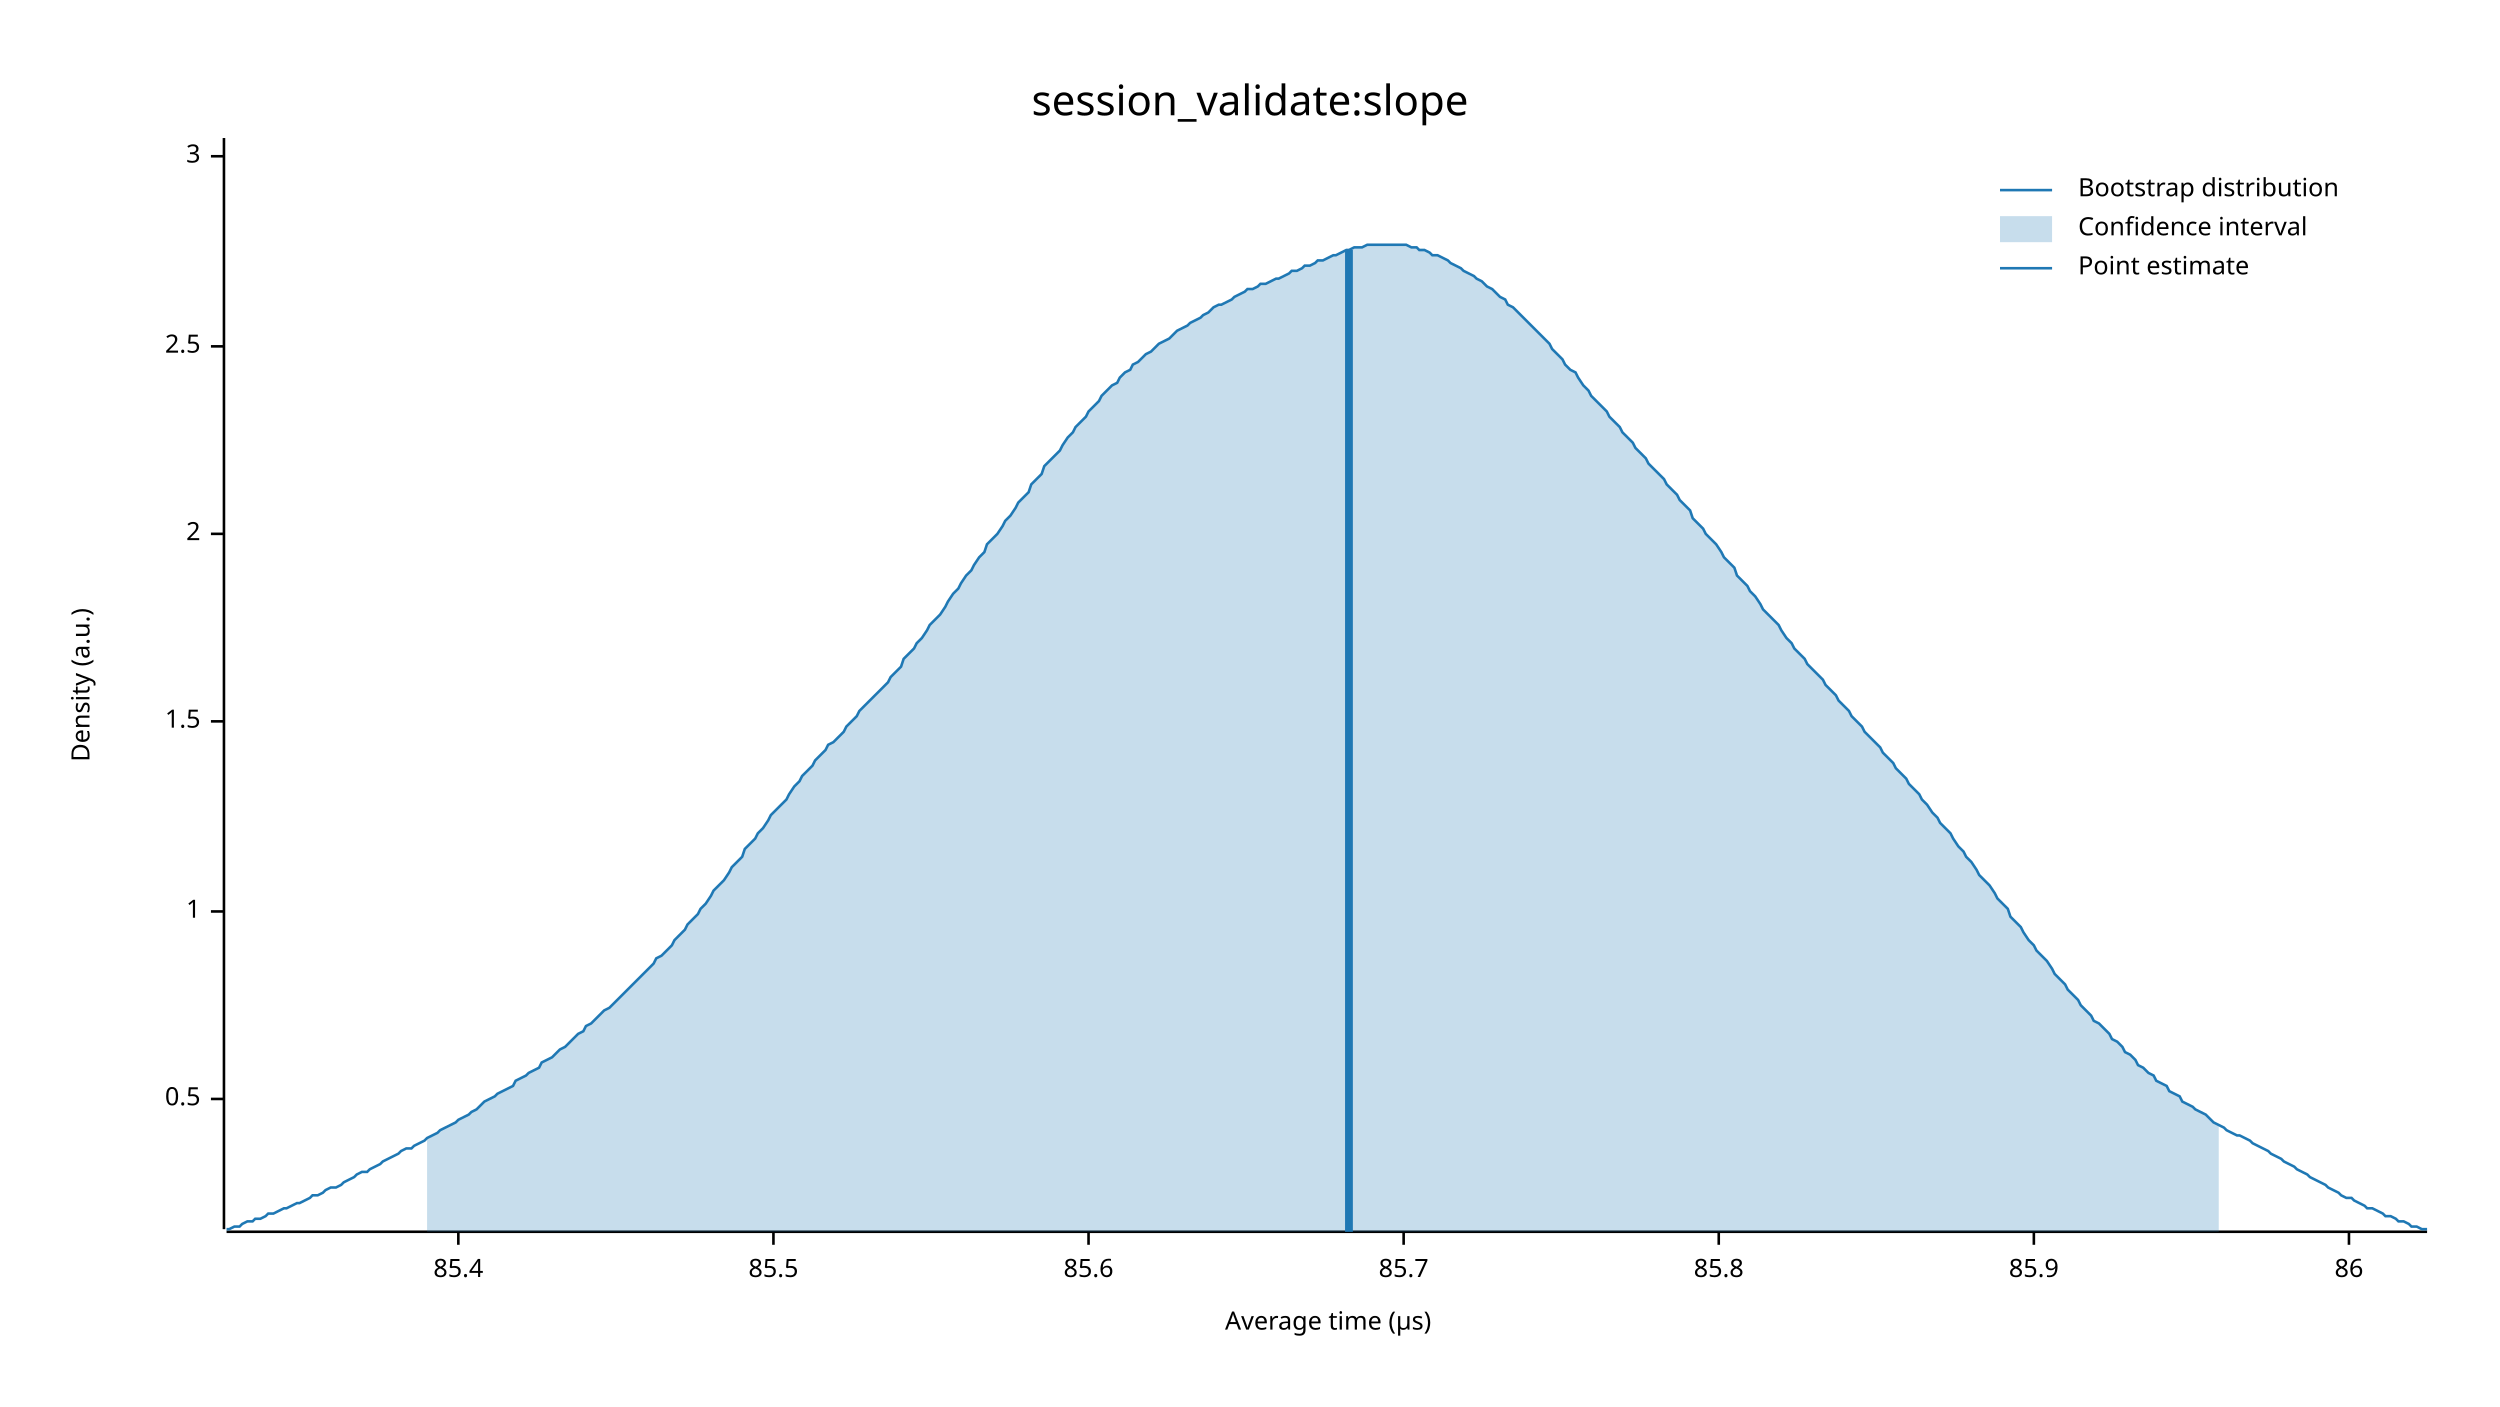
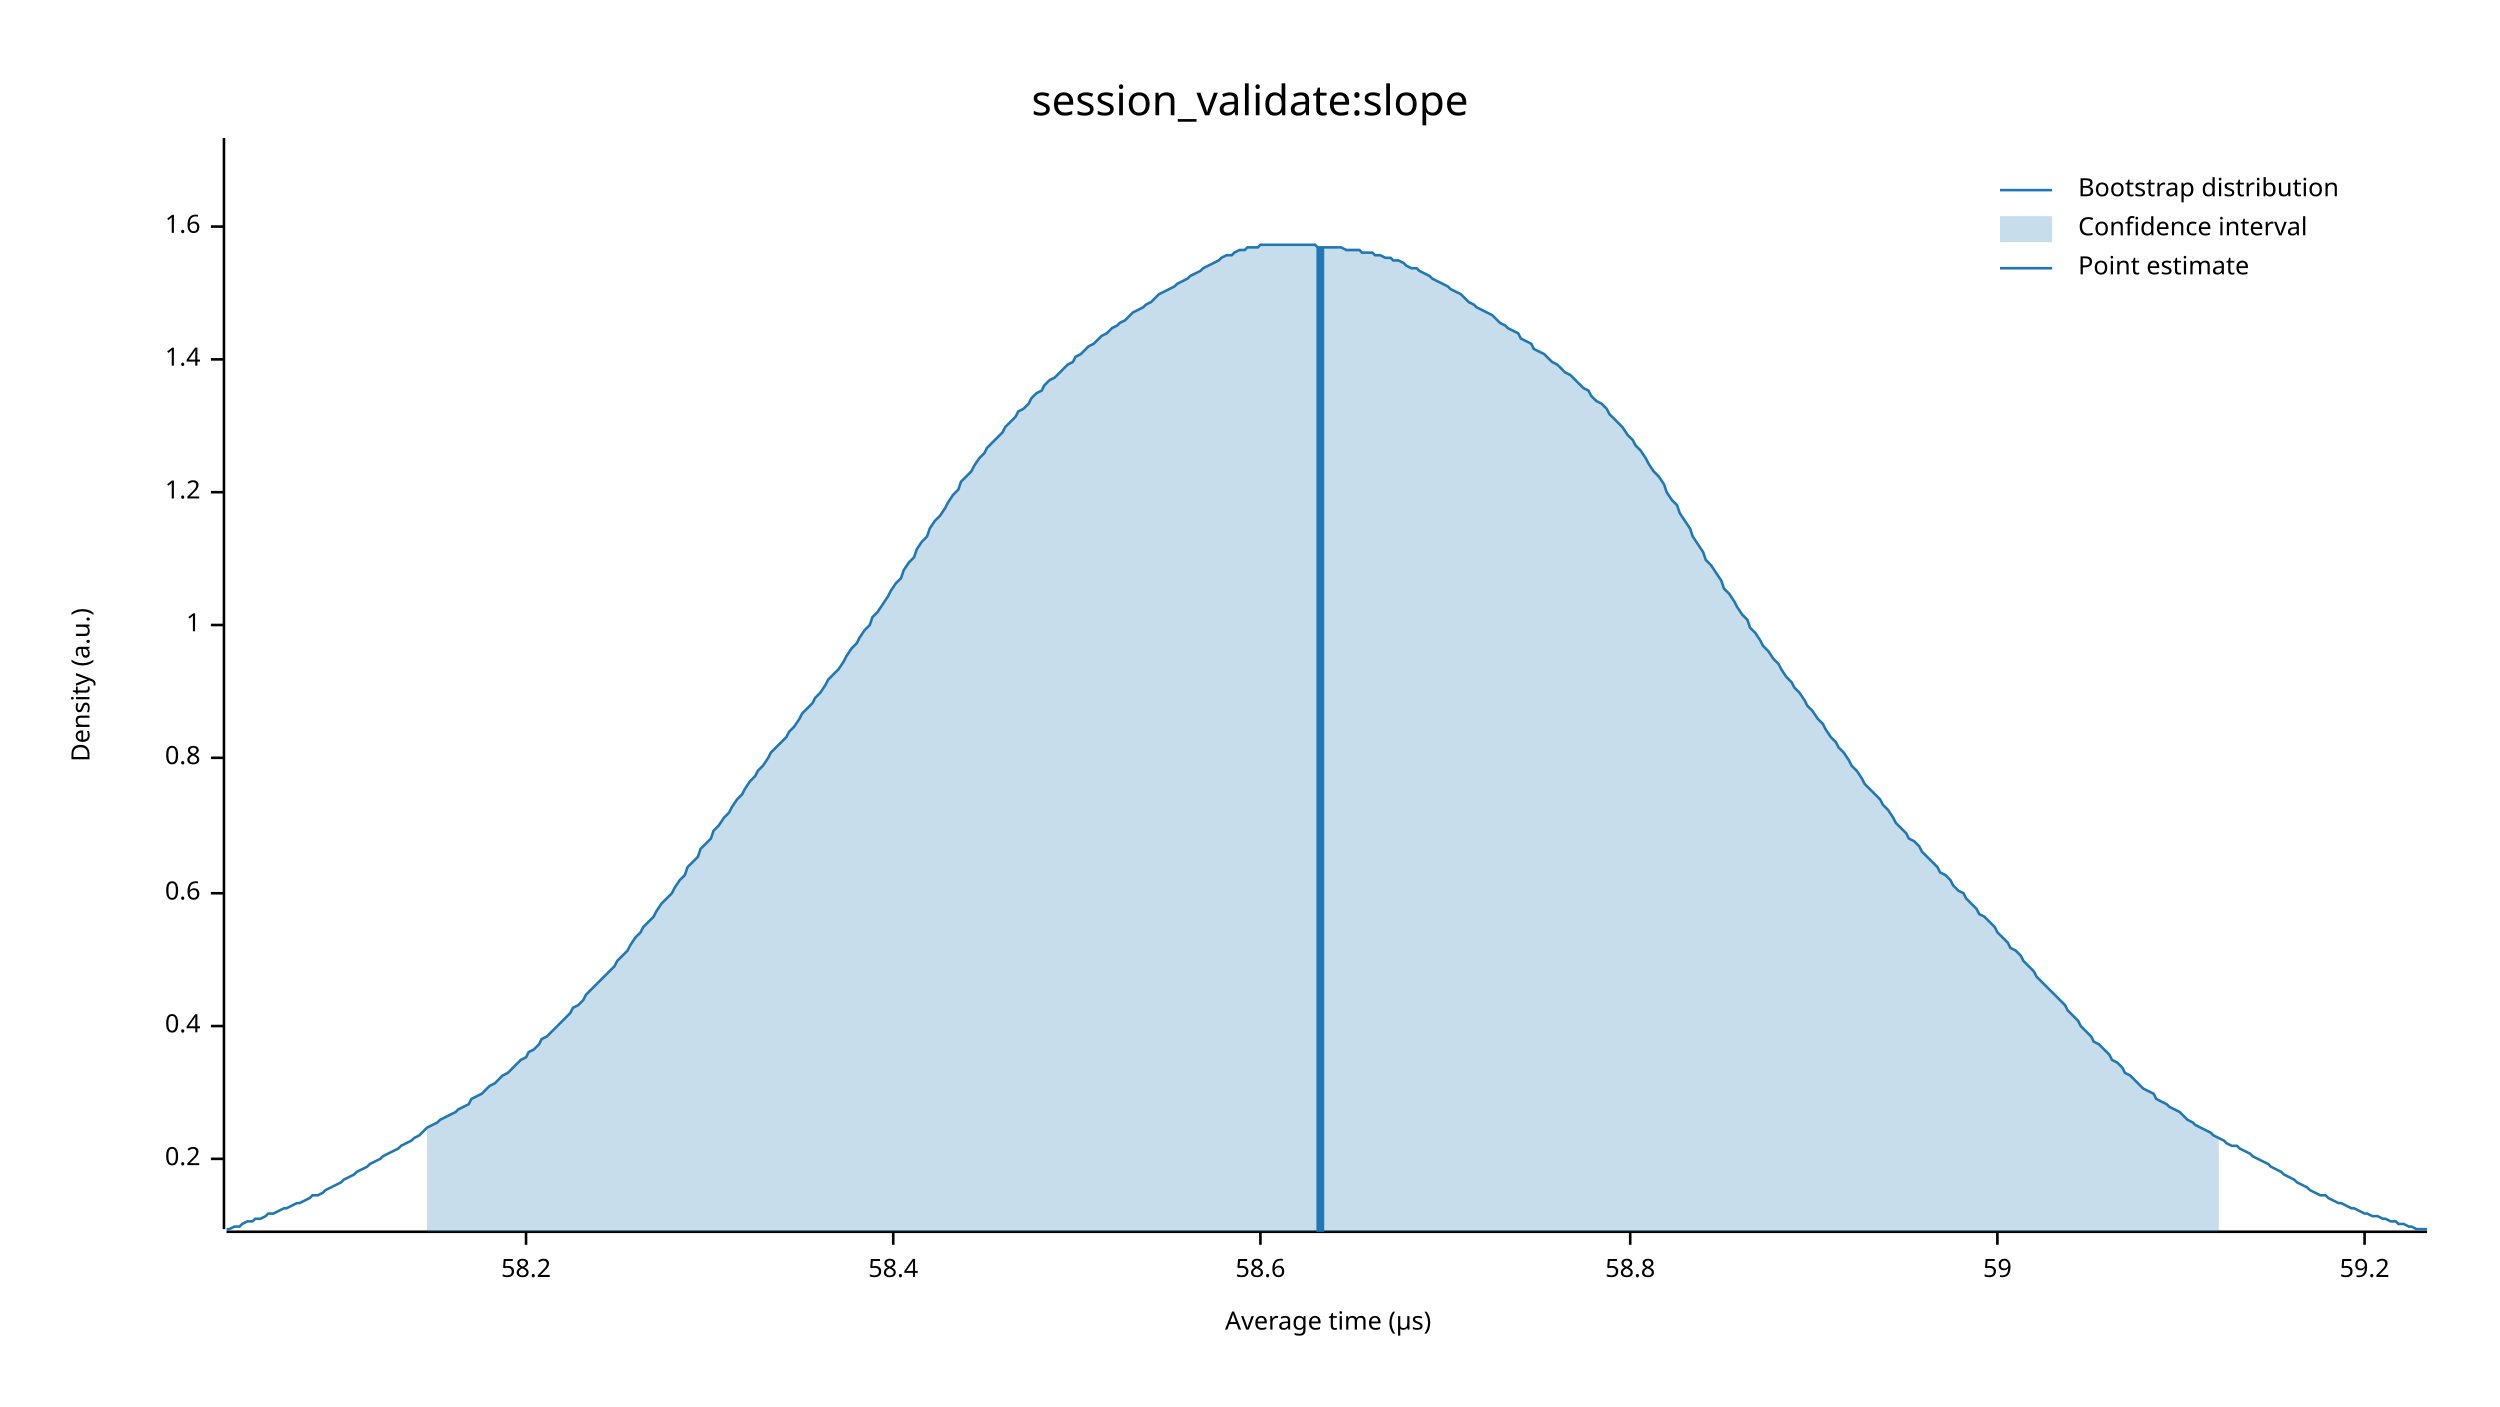
<svg xmlns="http://www.w3.org/2000/svg" width="960" height="540" viewBox="0 0 960 540">
  <text x="480" y="32" dy="0.76em" text-anchor="middle" font-family="sans-serif" font-size="16.129" opacity="1" fill="#000000">
session_validate:slope
</text>
  <text x="27" y="263" dy="0.76em" text-anchor="middle" font-family="sans-serif" font-size="9.677" opacity="1" fill="#000000" transform="rotate(270, 27, 263)">
Density (a.u.)
</text>
  <text x="510" y="513" dy="-0.5ex" text-anchor="middle" font-family="sans-serif" font-size="9.677" opacity="1" fill="#000000">
Average time (µs)
</text>
  <polyline fill="none" opacity="1" stroke="#000000" stroke-width="1" points="86,53 86,472 " />
-   <text x="77" y="422" dy="0.5ex" text-anchor="end" font-family="sans-serif" font-size="9.677" opacity="1" fill="#000000">
- 0.5
+   <text x="77" y="445" dy="0.5ex" text-anchor="end" font-family="sans-serif" font-size="9.677" opacity="1" fill="#000000">
+ 0.2
</text>
-   <polyline fill="none" opacity="1" stroke="#000000" stroke-width="1" points="81,422 86,422 " />
-   <text x="77" y="350" dy="0.5ex" text-anchor="end" font-family="sans-serif" font-size="9.677" opacity="1" fill="#000000">
+   <polyline fill="none" opacity="1" stroke="#000000" stroke-width="1" points="81,445 86,445 " />
+   <text x="77" y="394" dy="0.5ex" text-anchor="end" font-family="sans-serif" font-size="9.677" opacity="1" fill="#000000">
+ 0.4
+ </text>
+   <polyline fill="none" opacity="1" stroke="#000000" stroke-width="1" points="81,394 86,394 " />
+   <text x="77" y="343" dy="0.5ex" text-anchor="end" font-family="sans-serif" font-size="9.677" opacity="1" fill="#000000">
+ 0.6
+ </text>
+   <polyline fill="none" opacity="1" stroke="#000000" stroke-width="1" points="81,343 86,343 " />
+   <text x="77" y="291" dy="0.5ex" text-anchor="end" font-family="sans-serif" font-size="9.677" opacity="1" fill="#000000">
+ 0.8
+ </text>
+   <polyline fill="none" opacity="1" stroke="#000000" stroke-width="1" points="81,291 86,291 " />
+   <text x="77" y="240" dy="0.5ex" text-anchor="end" font-family="sans-serif" font-size="9.677" opacity="1" fill="#000000">
1
</text>
-   <polyline fill="none" opacity="1" stroke="#000000" stroke-width="1" points="81,350 86,350 " />
-   <text x="77" y="277" dy="0.5ex" text-anchor="end" font-family="sans-serif" font-size="9.677" opacity="1" fill="#000000">
- 1.5
+   <polyline fill="none" opacity="1" stroke="#000000" stroke-width="1" points="81,240 86,240 " />
+   <text x="77" y="189" dy="0.5ex" text-anchor="end" font-family="sans-serif" font-size="9.677" opacity="1" fill="#000000">
+ 1.2
</text>
-   <polyline fill="none" opacity="1" stroke="#000000" stroke-width="1" points="81,277 86,277 " />
-   <text x="77" y="205" dy="0.5ex" text-anchor="end" font-family="sans-serif" font-size="9.677" opacity="1" fill="#000000">
- 2
+   <polyline fill="none" opacity="1" stroke="#000000" stroke-width="1" points="81,189 86,189 " />
+   <text x="77" y="138" dy="0.5ex" text-anchor="end" font-family="sans-serif" font-size="9.677" opacity="1" fill="#000000">
+ 1.4
</text>
-   <polyline fill="none" opacity="1" stroke="#000000" stroke-width="1" points="81,205 86,205 " />
-   <text x="77" y="133" dy="0.5ex" text-anchor="end" font-family="sans-serif" font-size="9.677" opacity="1" fill="#000000">
- 2.5
+   <polyline fill="none" opacity="1" stroke="#000000" stroke-width="1" points="81,138 86,138 " />
+   <text x="77" y="87" dy="0.5ex" text-anchor="end" font-family="sans-serif" font-size="9.677" opacity="1" fill="#000000">
+ 1.6
</text>
-   <polyline fill="none" opacity="1" stroke="#000000" stroke-width="1" points="81,133 86,133 " />
-   <text x="77" y="60" dy="0.5ex" text-anchor="end" font-family="sans-serif" font-size="9.677" opacity="1" fill="#000000">
- 3
+   <polyline fill="none" opacity="1" stroke="#000000" stroke-width="1" points="81,87 86,87 " />
+   <polyline fill="none" opacity="1" stroke="#000000" stroke-width="1" points="87,473 932,473 " />
+   <text x="202" y="483" dy="0.76em" text-anchor="middle" font-family="sans-serif" font-size="9.677" opacity="1" fill="#000000">
+ 58.2
</text>
-   <polyline fill="none" opacity="1" stroke="#000000" stroke-width="1" points="81,60 86,60 " />
-   <polyline fill="none" opacity="1" stroke="#000000" stroke-width="1" points="87,473 932,473 " />
-   <text x="176" y="483" dy="0.76em" text-anchor="middle" font-family="sans-serif" font-size="9.677" opacity="1" fill="#000000">
- 85.4
+   <polyline fill="none" opacity="1" stroke="#000000" stroke-width="1" points="202,473 202,478 " />
+   <text x="343" y="483" dy="0.76em" text-anchor="middle" font-family="sans-serif" font-size="9.677" opacity="1" fill="#000000">
+ 58.4
</text>
-   <polyline fill="none" opacity="1" stroke="#000000" stroke-width="1" points="176,473 176,478 " />
-   <text x="297" y="483" dy="0.76em" text-anchor="middle" font-family="sans-serif" font-size="9.677" opacity="1" fill="#000000">
- 85.5
+   <polyline fill="none" opacity="1" stroke="#000000" stroke-width="1" points="343,473 343,478 " />
+   <text x="484" y="483" dy="0.76em" text-anchor="middle" font-family="sans-serif" font-size="9.677" opacity="1" fill="#000000">
+ 58.6
</text>
-   <polyline fill="none" opacity="1" stroke="#000000" stroke-width="1" points="297,473 297,478 " />
-   <text x="418" y="483" dy="0.76em" text-anchor="middle" font-family="sans-serif" font-size="9.677" opacity="1" fill="#000000">
- 85.6
+   <polyline fill="none" opacity="1" stroke="#000000" stroke-width="1" points="484,473 484,478 " />
+   <text x="626" y="483" dy="0.76em" text-anchor="middle" font-family="sans-serif" font-size="9.677" opacity="1" fill="#000000">
+ 58.8
</text>
-   <polyline fill="none" opacity="1" stroke="#000000" stroke-width="1" points="418,473 418,478 " />
-   <text x="539" y="483" dy="0.76em" text-anchor="middle" font-family="sans-serif" font-size="9.677" opacity="1" fill="#000000">
- 85.7
+   <polyline fill="none" opacity="1" stroke="#000000" stroke-width="1" points="626,473 626,478 " />
+   <text x="767" y="483" dy="0.76em" text-anchor="middle" font-family="sans-serif" font-size="9.677" opacity="1" fill="#000000">
+ 59
</text>
-   <polyline fill="none" opacity="1" stroke="#000000" stroke-width="1" points="539,473 539,478 " />
-   <text x="660" y="483" dy="0.76em" text-anchor="middle" font-family="sans-serif" font-size="9.677" opacity="1" fill="#000000">
- 85.8
+   <polyline fill="none" opacity="1" stroke="#000000" stroke-width="1" points="767,473 767,478 " />
+   <text x="908" y="483" dy="0.76em" text-anchor="middle" font-family="sans-serif" font-size="9.677" opacity="1" fill="#000000">
+ 59.2
</text>
-   <polyline fill="none" opacity="1" stroke="#000000" stroke-width="1" points="660,473 660,478 " />
-   <text x="781" y="483" dy="0.76em" text-anchor="middle" font-family="sans-serif" font-size="9.677" opacity="1" fill="#000000">
- 85.9
- </text>
-   <polyline fill="none" opacity="1" stroke="#000000" stroke-width="1" points="781,473 781,478 " />
-   <text x="902" y="483" dy="0.76em" text-anchor="middle" font-family="sans-serif" font-size="9.677" opacity="1" fill="#000000">
- 86
- </text>
-   <polyline fill="none" opacity="1" stroke="#000000" stroke-width="1" points="902,473 902,478 " />
-   <polyline fill="none" opacity="1" stroke="#1F78B4" stroke-width="1" points="87,472 88,472 90,471 92,471 93,470 95,469 97,469 98,468 100,468 102,467 103,466 105,466 107,465 109,464 110,464 112,463 114,462 115,462 117,461 119,460 120,459 122,459 124,458 125,457 127,456 129,456 131,455 132,454 134,453 136,452 137,451 139,450 141,450 142,449 144,448 146,447 147,446 149,445 151,444 153,443 154,442 156,441 158,441 159,440 161,439 163,438 164,437 166,436 168,435 169,434 171,433 173,432 175,431 176,430 178,429 180,428 181,427 183,426 185,424 186,423 188,422 190,421 191,420 193,419 195,418 197,417 198,415 200,414 202,413 203,412 205,411 207,410 208,408 210,407 212,406 214,404 215,403 217,402 219,400 220,399 222,397 224,396 225,394 227,393 229,391 230,390 232,388 234,387 236,385 237,384 239,382 241,380 242,379 244,377 246,375 247,374 249,372 251,370 252,368 254,367 256,365 258,363 259,361 261,359 263,357 264,355 266,353 268,351 269,349 271,347 273,344 274,342 276,340 278,338 280,335 281,333 283,331 285,329 286,326 288,324 290,322 291,320 293,318 295,315 296,313 298,311 300,309 302,307 303,305 305,302 307,300 308,298 310,296 312,294 313,292 315,290 317,288 318,286 320,285 322,283 324,281 325,279 327,277 329,275 330,273 332,271 334,269 335,268 337,266 339,264 341,262 342,260 344,258 346,256 347,253 349,251 351,249 352,247 354,245 356,242 357,240 359,238 361,236 363,233 364,231 366,228 368,226 369,224 371,221 373,219 374,217 376,214 378,212 379,209 381,207 383,205 385,202 386,200 388,198 390,195 391,193 393,191 395,189 396,186 398,184 400,182 401,179 403,177 405,175 407,173 408,171 410,168 412,166 413,164 415,162 417,160 418,158 420,156 422,154 423,152 425,150 427,148 429,147 430,145 432,143 434,142 435,140 437,139 439,137 440,136 442,135 444,133 445,132 447,131 449,130 451,128 452,127 454,126 456,125 457,124 459,123 461,122 462,121 464,120 466,118 468,117 469,117 471,116 473,115 474,114 476,113 478,112 479,111 481,111 483,110 484,109 486,109 488,108 490,107 491,107 493,106 495,105 496,104 498,104 500,103 501,102 503,102 505,101 506,100 508,100 510,99 512,98 513,98 515,97 517,96 518,96 520,95 522,95 523,95 525,94 527,94 528,94 530,94 532,94 534,94 535,94 537,94 539,94 540,94 542,95 544,95 545,96 547,96 549,97 550,98 552,98 554,99 556,100 557,101 559,102 561,103 562,104 564,105 566,106 567,107 569,108 571,110 573,111 574,112 576,114 578,115 579,117 581,118 583,120 584,121 586,123 588,125 589,126 591,128 593,130 595,132 596,134 598,136 600,138 601,140 603,142 605,143 606,145 608,148 610,150 611,152 613,154 615,156 617,158 618,160 620,162 622,164 623,166 625,168 627,170 628,172 630,174 632,176 633,178 635,180 637,182 639,184 640,186 642,188 644,190 645,192 647,194 649,196 650,199 652,201 654,203 655,205 657,207 659,209 661,212 662,214 664,216 666,218 667,221 669,223 671,225 672,227 674,229 676,232 677,234 679,236 681,238 683,240 684,242 686,245 688,247 689,249 691,251 693,253 694,255 696,257 698,259 700,261 701,263 703,265 705,267 706,269 708,271 710,273 711,275 713,277 715,279 716,281 718,283 720,285 722,287 723,289 725,291 727,293 728,295 730,297 732,299 733,301 735,303 737,305 738,307 740,309 742,312 744,314 745,316 747,318 749,320 750,322 752,325 754,327 755,329 757,331 759,334 760,336 762,338 764,340 766,343 767,345 769,347 771,349 772,352 774,354 776,356 777,358 779,361 781,363 782,365 784,367 786,369 788,372 789,374 791,376 793,378 794,380 796,382 798,384 799,386 801,388 803,390 804,392 806,393 808,395 810,397 811,399 813,400 815,402 816,404 818,405 820,407 821,409 823,410 825,412 827,413 828,415 830,416 832,417 833,419 835,420 837,421 838,423 840,424 842,425 843,426 845,427 847,428 849,430 850,431 852,432 854,433 855,434 857,435 859,436 860,436 862,437 864,438 865,439 867,440 869,441 871,442 872,443 874,444 876,445 877,446 879,447 881,448 882,449 884,450 886,451 887,452 889,453 891,454 893,455 894,456 896,457 898,458 899,459 901,460 903,460 904,461 906,462 908,463 909,464 911,464 913,465 915,466 916,467 918,467 920,468 921,469 923,469 925,470 926,471 928,471 930,472 932,472 " />
-   <polygon opacity="0.25" fill="#1F78B4" points="164,437 166,436 168,435 169,434 171,433 173,432 175,431 176,430 178,429 180,428 181,427 183,426 185,424 186,423 188,422 190,421 191,420 193,419 195,418 197,417 198,415 200,414 202,413 203,412 205,411 207,410 208,408 210,407 212,406 214,404 215,403 217,402 219,400 220,399 222,397 224,396 225,394 227,393 229,391 230,390 232,388 234,387 236,385 237,384 239,382 241,380 242,379 244,377 246,375 247,374 249,372 251,370 252,368 254,367 256,365 258,363 259,361 261,359 263,357 264,355 266,353 268,351 269,349 271,347 273,344 274,342 276,340 278,338 280,335 281,333 283,331 285,329 286,326 288,324 290,322 291,320 293,318 295,315 296,313 298,311 300,309 302,307 303,305 305,302 307,300 308,298 310,296 312,294 313,292 315,290 317,288 318,286 320,285 322,283 324,281 325,279 327,277 329,275 330,273 332,271 334,269 335,268 337,266 339,264 341,262 342,260 344,258 346,256 347,253 349,251 351,249 352,247 354,245 356,242 357,240 359,238 361,236 363,233 364,231 366,228 368,226 369,224 371,221 373,219 374,217 376,214 378,212 379,209 381,207 383,205 385,202 386,200 388,198 390,195 391,193 393,191 395,189 396,186 398,184 400,182 401,179 403,177 405,175 407,173 408,171 410,168 412,166 413,164 415,162 417,160 418,158 420,156 422,154 423,152 425,150 427,148 429,147 430,145 432,143 434,142 435,140 437,139 439,137 440,136 442,135 444,133 445,132 447,131 449,130 451,128 452,127 454,126 456,125 457,124 459,123 461,122 462,121 464,120 466,118 468,117 469,117 471,116 473,115 474,114 476,113 478,112 479,111 481,111 483,110 484,109 486,109 488,108 490,107 491,107 493,106 495,105 496,104 498,104 500,103 501,102 503,102 505,101 506,100 508,100 510,99 512,98 513,98 515,97 517,96 518,96 520,95 522,95 523,95 525,94 527,94 528,94 530,94 532,94 534,94 535,94 537,94 539,94 540,94 542,95 544,95 545,96 547,96 549,97 550,98 552,98 554,99 556,100 557,101 559,102 561,103 562,104 564,105 566,106 567,107 569,108 571,110 573,111 574,112 576,114 578,115 579,117 581,118 583,120 584,121 586,123 588,125 589,126 591,128 593,130 595,132 596,134 598,136 600,138 601,140 603,142 605,143 606,145 608,148 610,150 611,152 613,154 615,156 617,158 618,160 620,162 622,164 623,166 625,168 627,170 628,172 630,174 632,176 633,178 635,180 637,182 639,184 640,186 642,188 644,190 645,192 647,194 649,196 650,199 652,201 654,203 655,205 657,207 659,209 661,212 662,214 664,216 666,218 667,221 669,223 671,225 672,227 674,229 676,232 677,234 679,236 681,238 683,240 684,242 686,245 688,247 689,249 691,251 693,253 694,255 696,257 698,259 700,261 701,263 703,265 705,267 706,269 708,271 710,273 711,275 713,277 715,279 716,281 718,283 720,285 722,287 723,289 725,291 727,293 728,295 730,297 732,299 733,301 735,303 737,305 738,307 740,309 742,312 744,314 745,316 747,318 749,320 750,322 752,325 754,327 755,329 757,331 759,334 760,336 762,338 764,340 766,343 767,345 769,347 771,349 772,352 774,354 776,356 777,358 779,361 781,363 782,365 784,367 786,369 788,372 789,374 791,376 793,378 794,380 796,382 798,384 799,386 801,388 803,390 804,392 806,393 808,395 810,397 811,399 813,400 815,402 816,404 818,405 820,407 821,409 823,410 825,412 827,413 828,415 830,416 832,417 833,419 835,420 837,421 838,423 840,424 842,425 843,426 845,427 847,428 849,430 850,431 852,432 852,473 164,473 " />
-   <polyline fill="none" opacity="1" stroke="#1F78B4" stroke-width="3" points="518,473 518,96 " />
+   <polyline fill="none" opacity="1" stroke="#000000" stroke-width="1" points="908,473 908,478 " />
+   <polyline fill="none" opacity="1" stroke="#1F78B4" stroke-width="1" points="87,472 88,472 90,471 92,471 93,470 95,469 97,469 98,468 100,468 102,467 103,466 105,466 107,465 109,464 110,464 112,463 114,462 115,462 117,461 119,460 120,459 122,459 124,458 125,457 127,456 129,455 131,454 132,453 134,452 136,451 137,450 139,449 141,448 142,447 144,446 146,445 147,444 149,443 151,442 153,441 154,440 156,439 158,438 159,437 161,436 163,434 164,433 166,432 168,431 169,430 171,429 173,428 175,427 176,426 178,425 180,424 181,422 183,421 185,420 186,419 188,417 190,416 191,415 193,413 195,412 197,410 198,409 200,407 202,406 203,404 205,403 207,401 208,399 210,398 212,396 214,394 215,393 217,391 219,389 220,387 222,386 224,384 225,382 227,380 229,378 230,377 232,375 234,373 236,371 237,369 239,367 241,365 242,363 244,360 246,358 247,356 249,354 251,352 252,350 254,347 256,345 258,343 259,341 261,338 263,336 264,333 266,331 268,329 269,326 271,324 273,322 274,319 276,317 278,314 280,312 281,310 283,307 285,305 286,303 288,300 290,298 291,296 293,294 295,291 296,289 298,287 300,285 302,283 303,281 305,279 307,276 308,274 310,272 312,270 313,268 315,266 317,263 318,261 320,259 322,257 324,254 325,252 327,249 329,247 330,245 332,242 334,240 335,237 337,235 339,232 341,229 342,227 344,224 346,222 347,219 349,216 351,214 352,211 354,208 356,206 357,203 359,200 361,198 363,195 364,193 366,190 368,188 369,185 371,183 373,181 374,179 376,176 378,174 379,172 381,170 383,168 385,166 386,164 388,162 390,160 391,158 393,157 395,155 396,153 398,151 400,150 401,148 403,146 405,145 407,143 408,142 410,140 412,139 413,137 415,136 417,134 418,133 420,132 422,130 423,129 425,128 427,126 429,125 430,124 432,123 434,121 435,120 437,119 439,118 440,117 442,116 444,114 445,113 447,112 449,111 451,110 452,109 454,108 456,107 457,106 459,105 461,104 462,103 464,102 466,101 468,100 469,99 471,98 473,98 474,97 476,96 478,96 479,95 481,95 483,95 484,94 486,94 488,94 490,94 491,94 493,94 495,94 496,94 498,94 500,94 501,94 503,94 505,94 506,95 508,95 510,95 512,95 513,95 515,95 517,96 518,96 520,96 522,96 523,97 525,97 527,97 528,98 530,98 532,99 534,99 535,100 537,100 539,101 540,102 542,103 544,103 545,104 547,105 549,106 550,107 552,108 554,109 556,110 557,111 559,112 561,113 562,114 564,116 566,117 567,118 569,119 571,120 573,121 574,122 576,124 578,125 579,126 581,127 583,128 584,130 586,131 588,132 589,134 591,135 593,136 595,138 596,139 598,140 600,142 601,143 603,144 605,146 606,147 608,149 610,150 611,152 613,154 615,155 617,157 618,159 620,161 622,163 623,164 625,167 627,169 628,171 630,173 632,176 633,178 635,181 637,183 639,186 640,189 642,192 644,194 645,197 647,200 649,203 650,206 652,209 654,212 655,215 657,217 659,220 661,223 662,226 664,228 666,231 667,233 669,236 671,238 672,241 674,243 676,246 677,248 679,250 681,253 683,255 684,257 686,260 688,262 689,264 691,266 693,269 694,271 696,273 698,276 700,278 701,280 703,283 705,285 706,287 708,289 710,292 711,294 713,296 715,299 716,301 718,303 720,305 722,307 723,309 725,311 727,314 728,316 730,318 732,320 733,322 735,323 737,325 738,327 740,329 742,331 744,333 745,335 747,336 749,338 750,340 752,342 754,343 755,345 757,347 759,349 760,351 762,352 764,354 766,356 767,358 769,360 771,362 772,364 774,365 776,367 777,369 779,371 781,373 782,375 784,377 786,379 788,381 789,382 791,384 793,386 794,388 796,390 798,392 799,394 801,396 803,398 804,400 806,401 808,403 810,405 811,407 813,408 815,410 816,412 818,413 820,415 821,416 823,418 825,419 827,420 828,422 830,423 832,424 833,425 835,426 837,427 838,428 840,430 842,431 843,432 845,433 847,434 849,435 850,436 852,437 854,438 855,439 857,440 859,440 860,441 862,442 864,443 865,444 867,445 869,446 871,447 872,448 874,449 876,450 877,451 879,452 881,453 882,454 884,455 886,456 887,457 889,458 891,459 893,459 894,460 896,461 898,462 899,462 901,463 903,464 904,464 906,465 908,466 909,466 911,467 913,467 915,468 916,468 918,469 920,469 921,470 923,470 925,471 926,471 928,472 930,472 932,472 " />
+   <polygon opacity="0.25" fill="#1F78B4" points="164,433 166,432 168,431 169,430 171,429 173,428 175,427 176,426 178,425 180,424 181,422 183,421 185,420 186,419 188,417 190,416 191,415 193,413 195,412 197,410 198,409 200,407 202,406 203,404 205,403 207,401 208,399 210,398 212,396 214,394 215,393 217,391 219,389 220,387 222,386 224,384 225,382 227,380 229,378 230,377 232,375 234,373 236,371 237,369 239,367 241,365 242,363 244,360 246,358 247,356 249,354 251,352 252,350 254,347 256,345 258,343 259,341 261,338 263,336 264,333 266,331 268,329 269,326 271,324 273,322 274,319 276,317 278,314 280,312 281,310 283,307 285,305 286,303 288,300 290,298 291,296 293,294 295,291 296,289 298,287 300,285 302,283 303,281 305,279 307,276 308,274 310,272 312,270 313,268 315,266 317,263 318,261 320,259 322,257 324,254 325,252 327,249 329,247 330,245 332,242 334,240 335,237 337,235 339,232 341,229 342,227 344,224 346,222 347,219 349,216 351,214 352,211 354,208 356,206 357,203 359,200 361,198 363,195 364,193 366,190 368,188 369,185 371,183 373,181 374,179 376,176 378,174 379,172 381,170 383,168 385,166 386,164 388,162 390,160 391,158 393,157 395,155 396,153 398,151 400,150 401,148 403,146 405,145 407,143 408,142 410,140 412,139 413,137 415,136 417,134 418,133 420,132 422,130 423,129 425,128 427,126 429,125 430,124 432,123 434,121 435,120 437,119 439,118 440,117 442,116 444,114 445,113 447,112 449,111 451,110 452,109 454,108 456,107 457,106 459,105 461,104 462,103 464,102 466,101 468,100 469,99 471,98 473,98 474,97 476,96 478,96 479,95 481,95 483,95 484,94 486,94 488,94 490,94 491,94 493,94 495,94 496,94 498,94 500,94 501,94 503,94 505,94 506,95 508,95 510,95 512,95 513,95 515,95 517,96 518,96 520,96 522,96 523,97 525,97 527,97 528,98 530,98 532,99 534,99 535,100 537,100 539,101 540,102 542,103 544,103 545,104 547,105 549,106 550,107 552,108 554,109 556,110 557,111 559,112 561,113 562,114 564,116 566,117 567,118 569,119 571,120 573,121 574,122 576,124 578,125 579,126 581,127 583,128 584,130 586,131 588,132 589,134 591,135 593,136 595,138 596,139 598,140 600,142 601,143 603,144 605,146 606,147 608,149 610,150 611,152 613,154 615,155 617,157 618,159 620,161 622,163 623,164 625,167 627,169 628,171 630,173 632,176 633,178 635,181 637,183 639,186 640,189 642,192 644,194 645,197 647,200 649,203 650,206 652,209 654,212 655,215 657,217 659,220 661,223 662,226 664,228 666,231 667,233 669,236 671,238 672,241 674,243 676,246 677,248 679,250 681,253 683,255 684,257 686,260 688,262 689,264 691,266 693,269 694,271 696,273 698,276 700,278 701,280 703,283 705,285 706,287 708,289 710,292 711,294 713,296 715,299 716,301 718,303 720,305 722,307 723,309 725,311 727,314 728,316 730,318 732,320 733,322 735,323 737,325 738,327 740,329 742,331 744,333 745,335 747,336 749,338 750,340 752,342 754,343 755,345 757,347 759,349 760,351 762,352 764,354 766,356 767,358 769,360 771,362 772,364 774,365 776,367 777,369 779,371 781,373 782,375 784,377 786,379 788,381 789,382 791,384 793,386 794,388 796,390 798,392 799,394 801,396 803,398 804,400 806,401 808,403 810,405 811,407 813,408 815,410 816,412 818,413 820,415 821,416 823,418 825,419 827,420 828,422 830,423 832,424 833,425 835,426 837,427 838,428 840,430 842,431 843,432 845,433 847,434 849,435 850,436 852,437 852,473 164,473 " />
+   <polyline fill="none" opacity="1" stroke="#1F78B4" stroke-width="3" points="507,473 507,95 " />
  <text x="798" y="68" dy="0.76em" text-anchor="start" font-family="sans-serif" font-size="9.677" opacity="1" fill="#000000">
Bootstrap distribution
</text>
  <text x="798" y="83" dy="0.76em" text-anchor="start" font-family="sans-serif" font-size="9.677" opacity="1" fill="#000000">
Confidence interval
</text>
  <text x="798" y="98" dy="0.76em" text-anchor="start" font-family="sans-serif" font-size="9.677" opacity="1" fill="#000000">
Point estimate
</text>
  <polyline fill="none" opacity="1" stroke="#1F78B4" stroke-width="1" points="768,73 788,73 " />
  <rect x="768" y="83" width="20" height="10" opacity="0.25" fill="#1F78B4" stroke="none" />
  <polyline fill="none" opacity="1" stroke="#1F78B4" stroke-width="1" points="768,103 788,103 " />
</svg>
